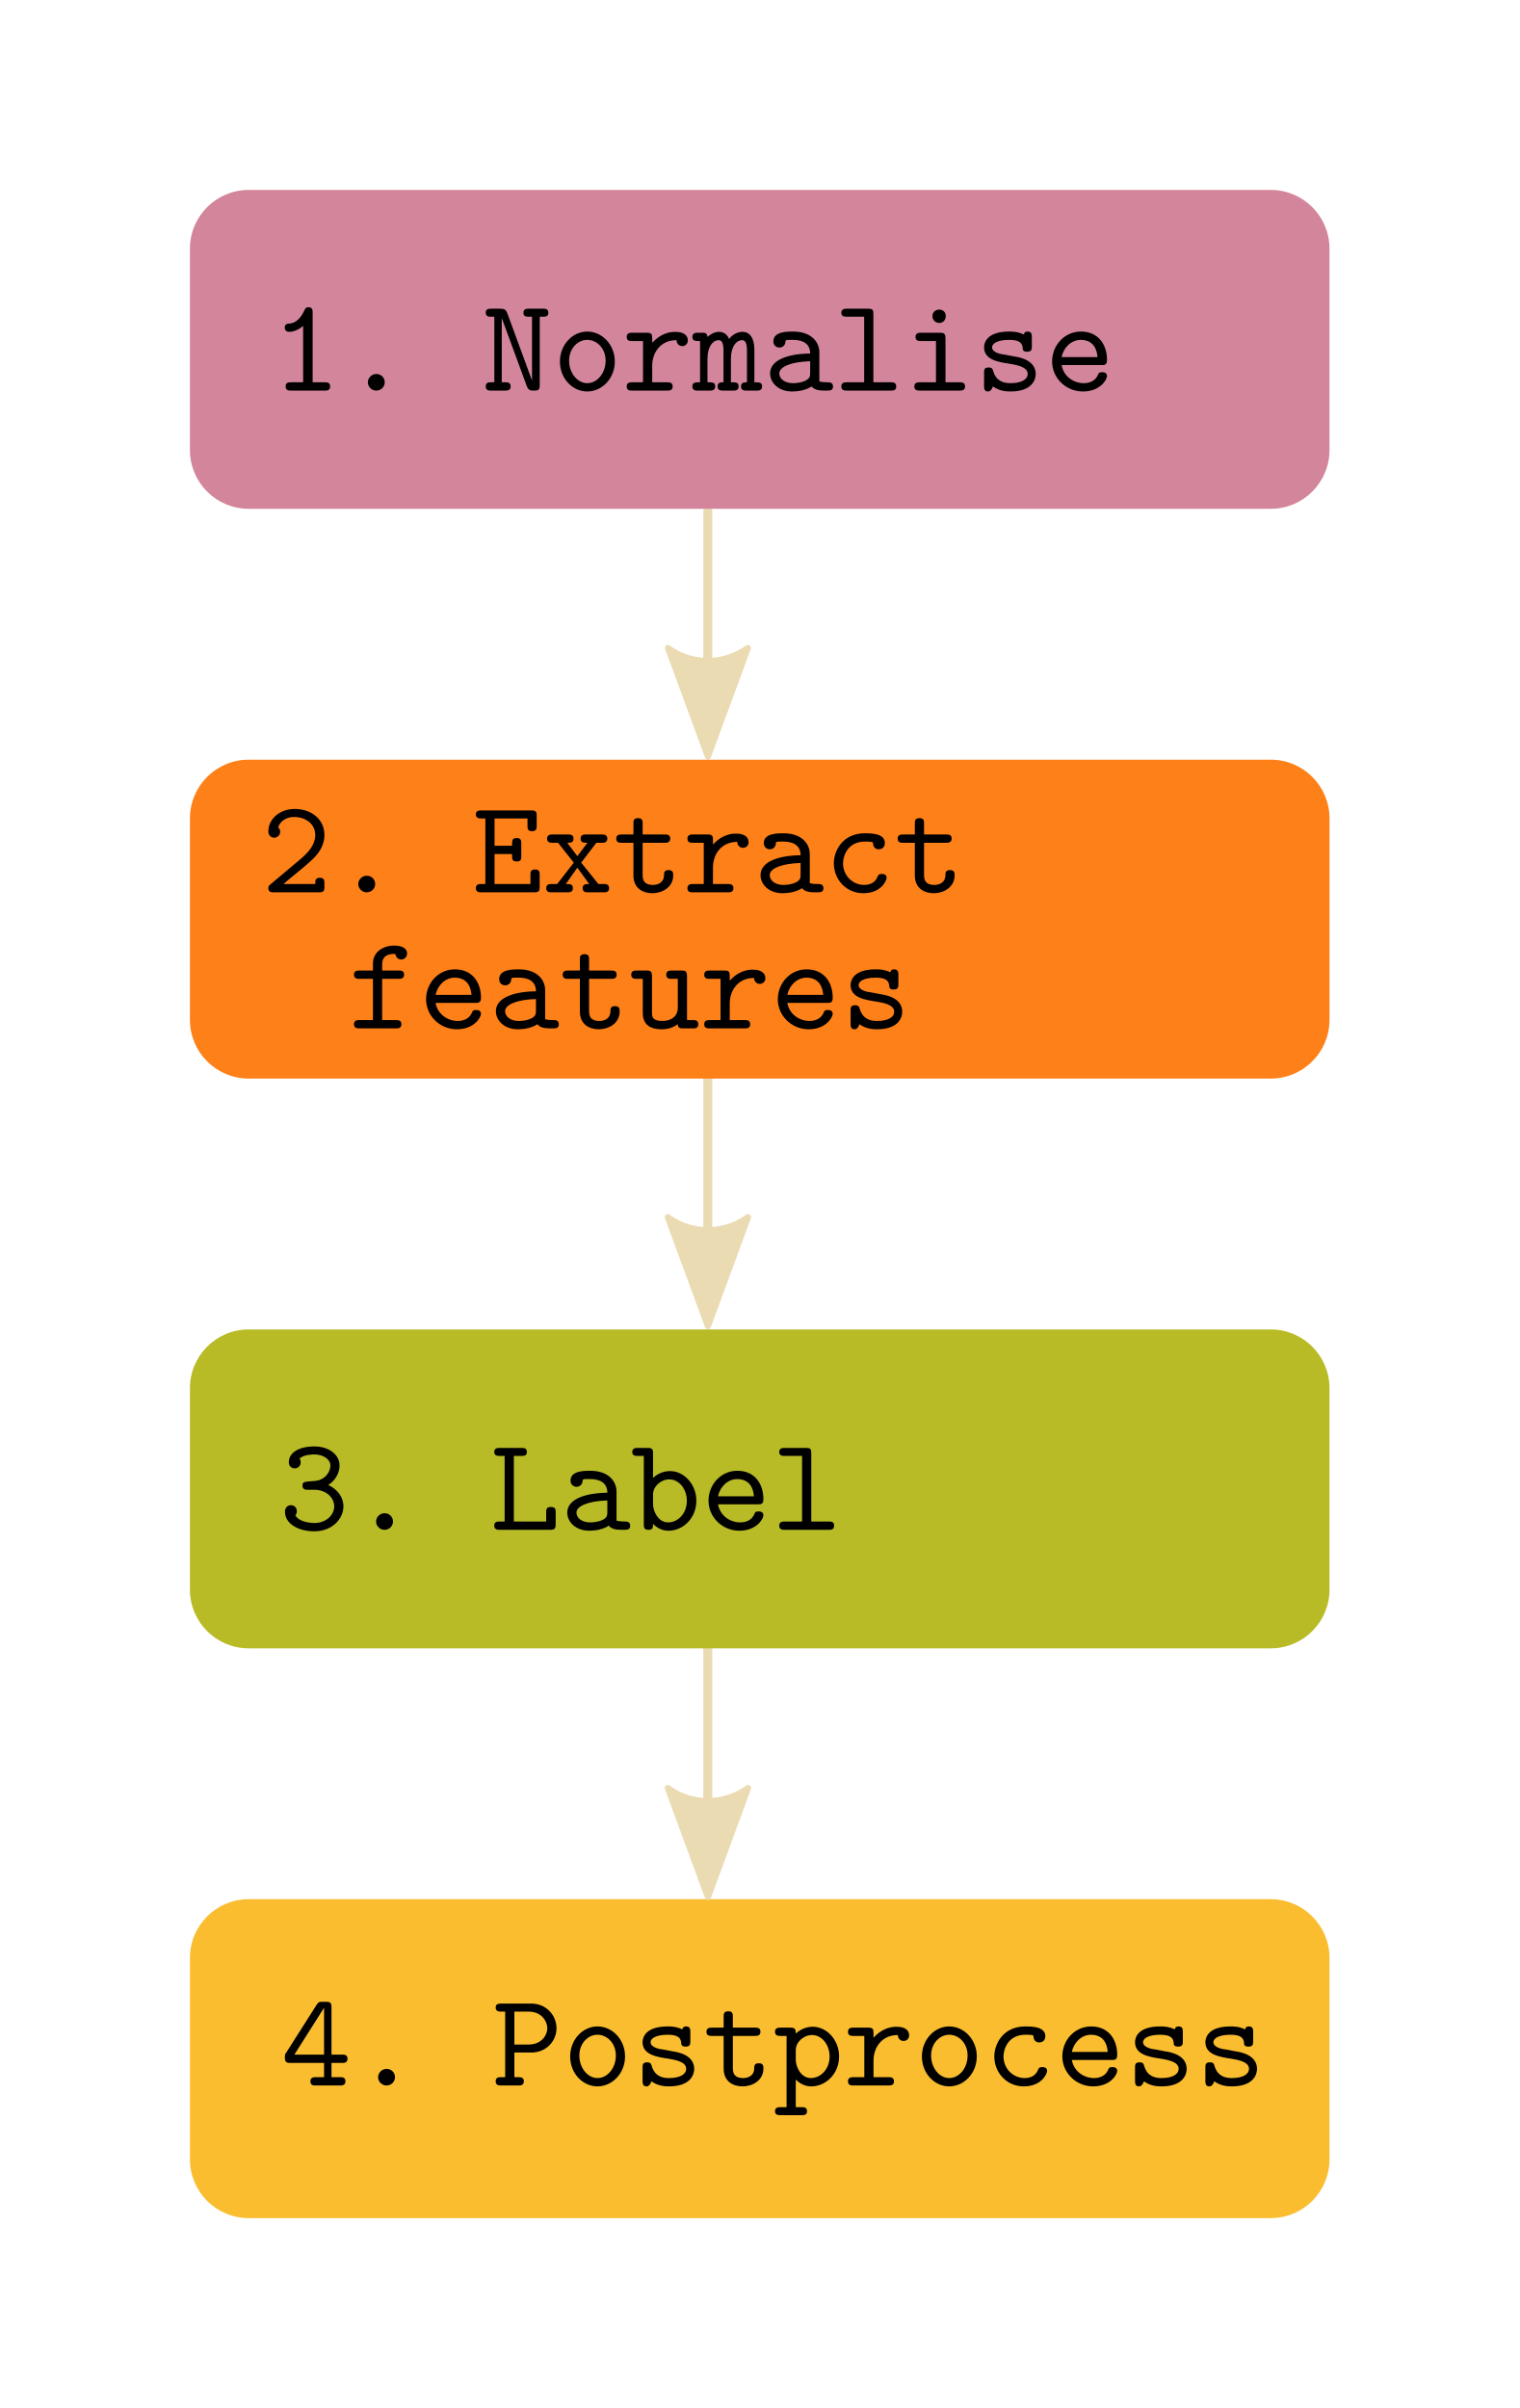
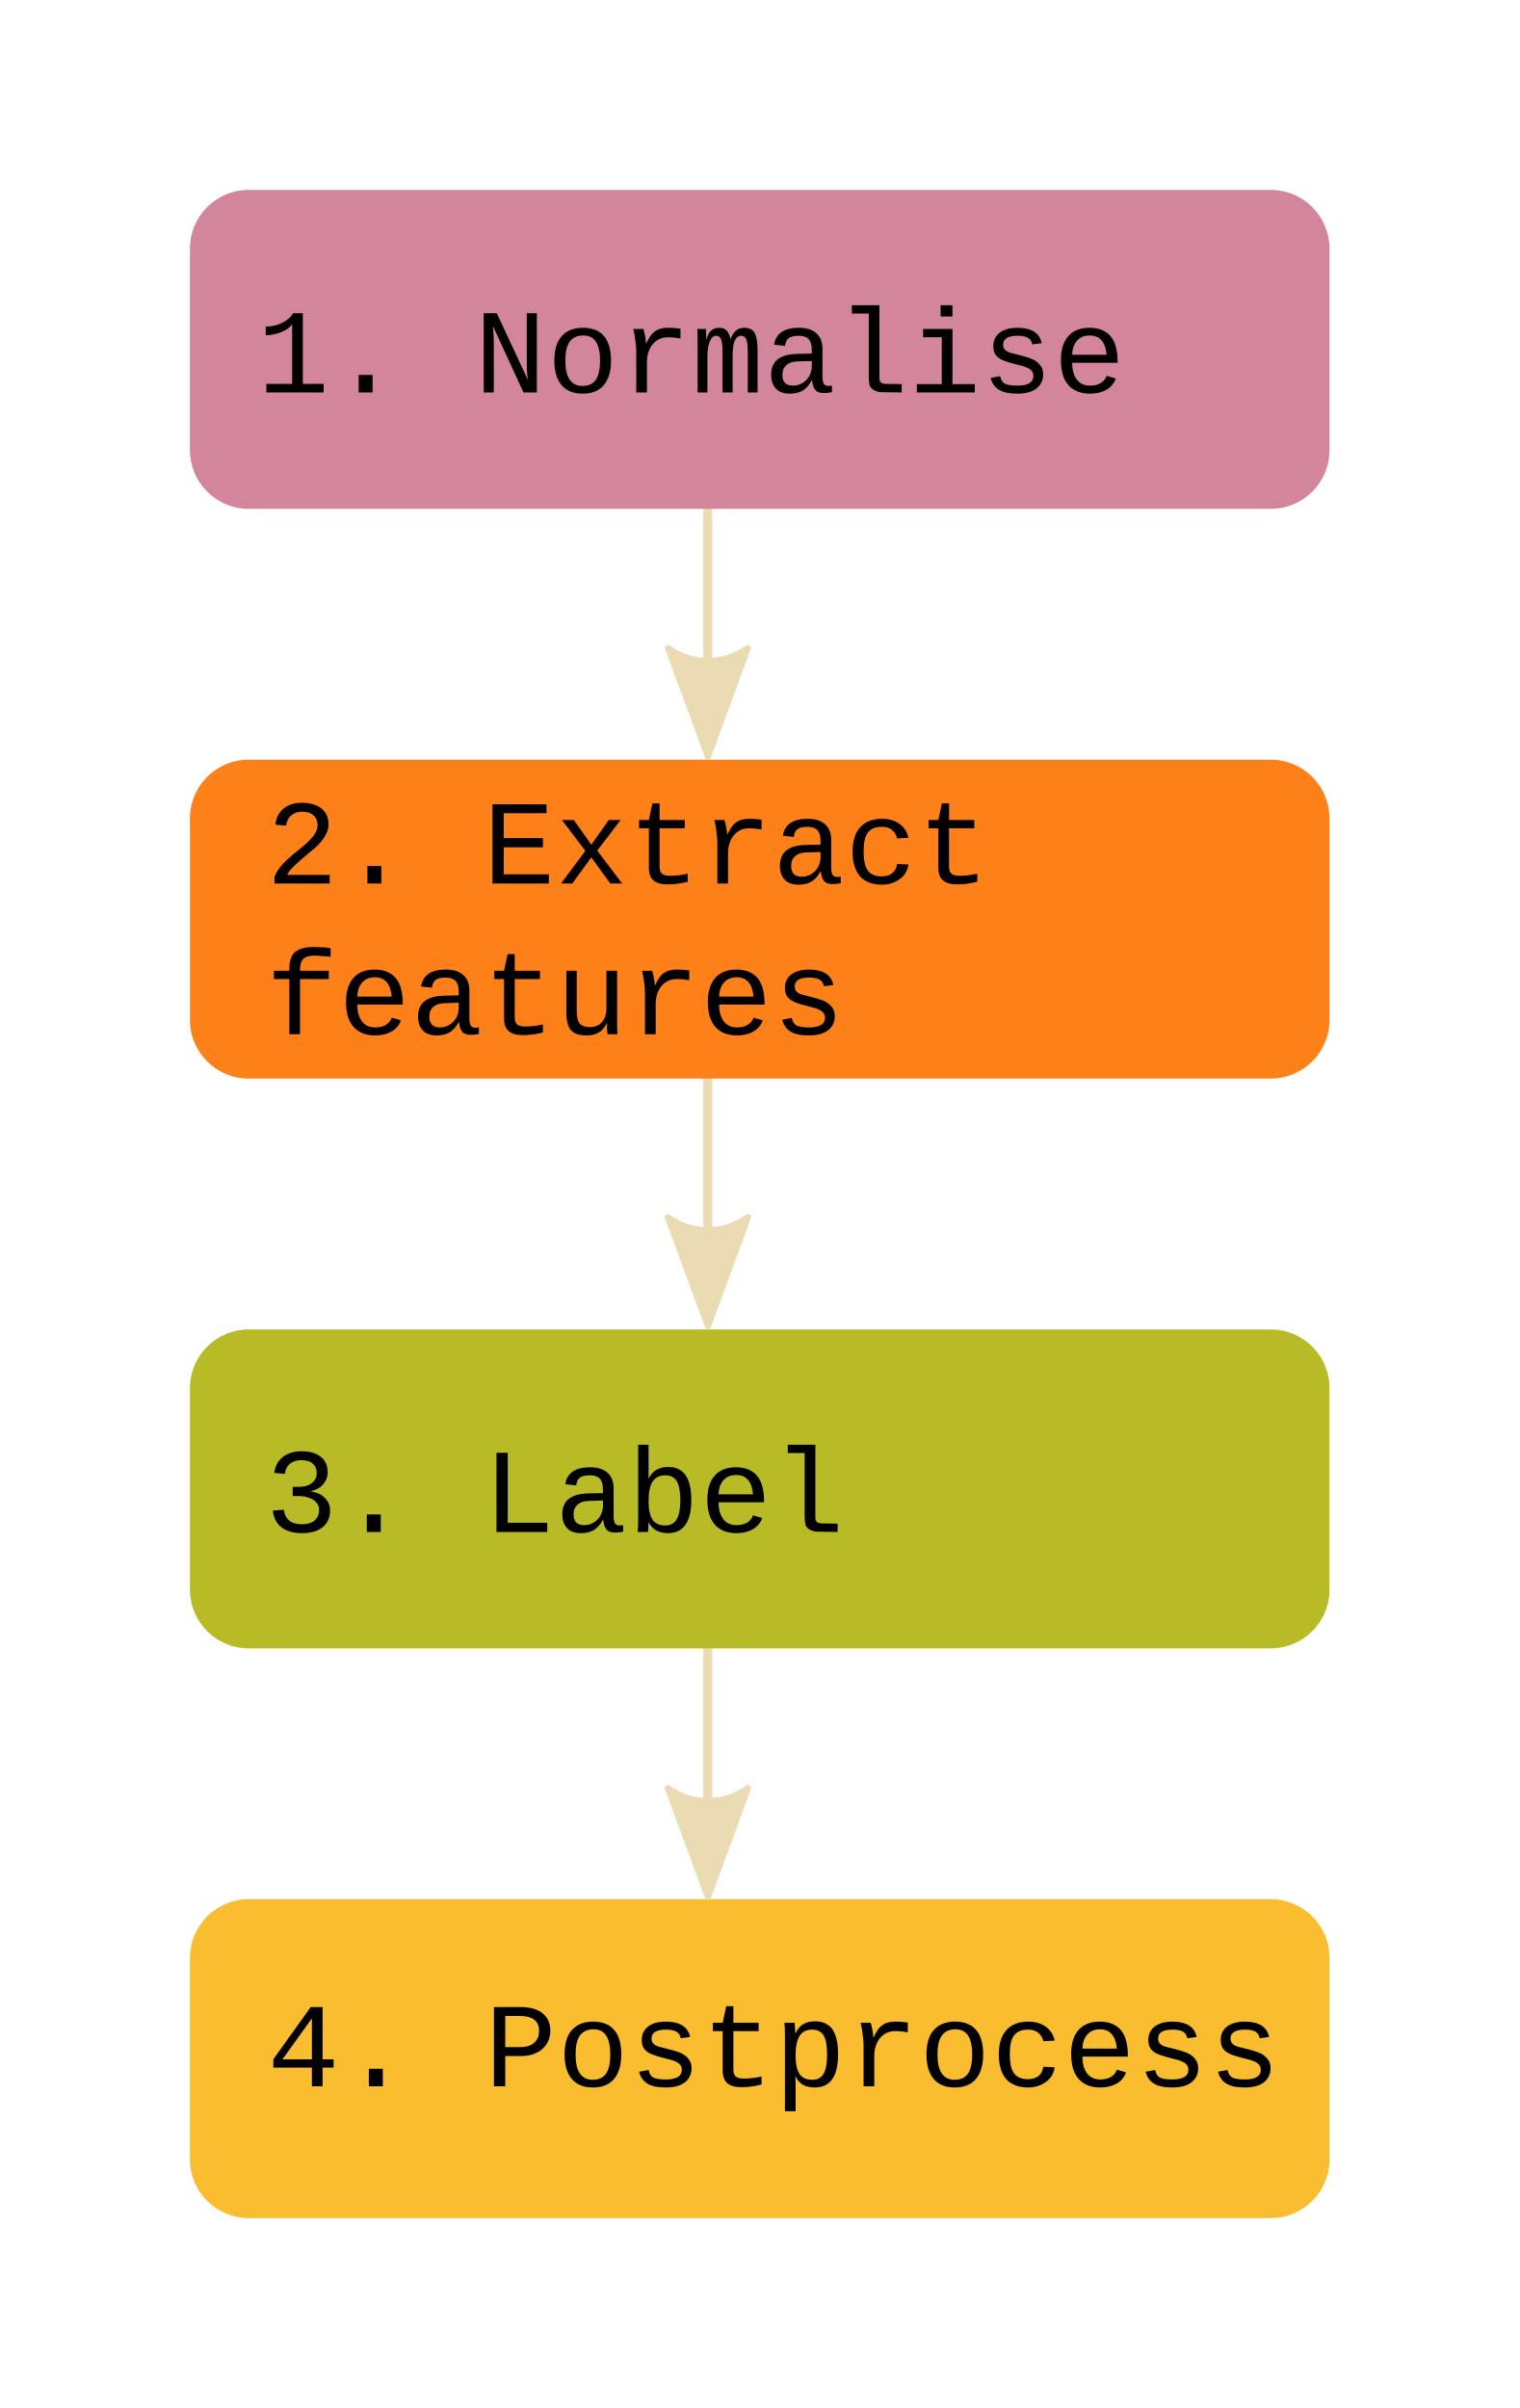
<svg xmlns="http://www.w3.org/2000/svg" width="80mm" height="479.209" viewBox="0 0 80 126.79">
  <defs>
    <marker id="a" refX="0" refY="0" orient="auto" overflow="visible">
      <path d="M-10.69-4.437L1.328-.017-10.69 4.401c1.92-2.61 1.909-6.18 0-8.84z" fill="#ebdbb2" fill-rule="evenodd" stroke="#ebdbb2" stroke-width=".688" stroke-linejoin="round" />
    </marker>
    <marker id="b" refX="0" refY="0" orient="auto" overflow="visible">
      <path d="M-10.69-4.437L1.328-.017-10.69 4.401c1.92-2.61 1.909-6.18 0-8.84z" fill="#ebdbb2" fill-rule="evenodd" stroke="#ebdbb2" stroke-width=".688" stroke-linejoin="round" />
    </marker>
  </defs>
  <rect width="60" height="16.791" x="10" y="100" ry="3.092" fill="#fabd2f" />
  <path d="M37.265 26.903V39.2" fill="none" stroke="#ebdbb2" stroke-width=".475" stroke-linecap="round" marker-end="url(#a)" />
  <path d="M37.265 56.766V69.19" fill="none" stroke="#ebdbb2" stroke-width=".477" stroke-linecap="round" marker-end="url(#b)" />
  <rect width="60" height="16.791" x="10" y="10" ry="3.092" fill="#d3869b" />
-   <text style="line-height:1.25;-inkscape-font-specification:'Liberation Serif Italic'" x="14.259" y="20.569" font-style="italic" font-size="7.056" font-family="'Liberation Serif'" letter-spacing="0" word-spacing="0" stroke-width=".265">
-     <tspan style="-inkscape-font-specification:'Latin Modern Mono'" x="14.259" y="20.569" font-style="normal" font-weight="400" font-family="'Latin Modern Mono'">1. Normalise</tspan>
+   <text style="line-height:1.25;-inkscape-font-specification:'Liberation Serif Italic'" x="13.541" y="20.665" font-style="italic" font-size="6.35" font-family="'Liberation Serif'" letter-spacing="0" word-spacing="0" stroke-width=".265">
+     <tspan style="-inkscape-font-specification:'Liberation Mono'" x="13.541" y="20.665" font-style="normal" font-weight="400" font-family="Liberation Mono">1. Normalise</tspan>
  </text>
  <rect width="60" height="16.791" x="10" y="40" ry="3.092" fill="#fe8019" />
-   <text style="line-height:1;-inkscape-font-specification:'Liberation Serif Italic';text-align:center" x="51.261" y="46.987" font-style="italic" font-size="7.056" font-family="'Liberation Serif'" letter-spacing="0" word-spacing="0" stroke-width=".265" text-anchor="middle">
-     <tspan x="33.155" y="46.987">
-       <tspan style="-inkscape-font-specification:'Latin Modern Mono';text-align:center" x="33.155" y="46.987" font-style="normal" font-weight="400" font-family="'Latin Modern Mono'">2. Extract</tspan>
-     </tspan>
-     <tspan x="33.155" y="54.149">
-       <tspan style="-inkscape-font-specification:'Latin Modern Mono';text-align:center" x="33.155" y="54.149" font-style="normal" font-weight="400" font-family="'Latin Modern Mono'">features</tspan>
-     </tspan>
-   </text>
  <path d="M37.265 86.828v12.424" fill="none" stroke="#ebdbb2" stroke-width=".477" stroke-linecap="round" marker-end="url(#b)" />
  <rect width="60" height="16.791" ry="3.092" fill="#b8bb26" x="10" y="70" />
-   <text style="line-height:1.25;-inkscape-font-specification:'Liberation Serif Italic'" x="14.69" y="80.551" font-style="italic" font-size="7.056" font-family="'Liberation Serif'" letter-spacing="0" word-spacing="0" stroke-width=".265">
-     <tspan style="-inkscape-font-specification:'Latin Modern Mono'" x="14.69" y="80.551" font-style="normal" font-weight="400" font-family="'Latin Modern Mono'">3. Label</tspan>
+   <text style="line-height:1.25;-inkscape-font-specification:'Liberation Serif Italic'" x="13.972" y="80.665" font-style="italic" font-size="6.35" font-family="'Liberation Serif'" letter-spacing="0" word-spacing="0" stroke-width=".265">
+     <tspan style="-inkscape-font-specification:'Liberation Mono'" x="13.972" y="80.665" font-style="normal" font-weight="400" font-family="Liberation Mono">3. Label</tspan>
  </text>
-   <text style="line-height:1.25;-inkscape-font-specification:'Liberation Serif Italic'" x="14.795" y="109.81" font-style="italic" font-size="7.056" font-family="Liberation Serif" letter-spacing="0" word-spacing="0" stroke-width=".265">
-     <tspan style="-inkscape-font-specification:'Latin Modern Mono'" x="14.795" y="109.81" font-style="normal" font-weight="400" font-family="Latin Modern Mono">4. Postprocess</tspan>
+   <text style="line-height:1.25;-inkscape-font-specification:'Liberation Serif Italic'" x="14.077" y="109.851" font-style="italic" font-size="6.35" font-family="'Liberation Serif'" letter-spacing="0" word-spacing="0" stroke-width=".265">
+     <tspan style="-inkscape-font-specification:'Liberation Mono'" x="14.077" y="109.851" font-style="normal" font-weight="400" font-family="Liberation Mono">4. Postprocess</tspan>
+   </text>
+   <text style="line-height:1.25;-inkscape-font-specification:'Liberation Mono Italic'" x="14" y="46.52" font-style="italic" font-size="6.35" font-family="Liberation Mono" letter-spacing="0" word-spacing="0" stroke-width=".265">
+     <tspan style="-inkscape-font-specification:'Liberation Mono'" x="14" y="46.52" font-style="normal" font-weight="400">2. Extract</tspan>
+     <tspan style="-inkscape-font-specification:'Liberation Mono'" x="14" y="54.457" font-style="normal" font-weight="400"> features</tspan>
  </text>
</svg>
